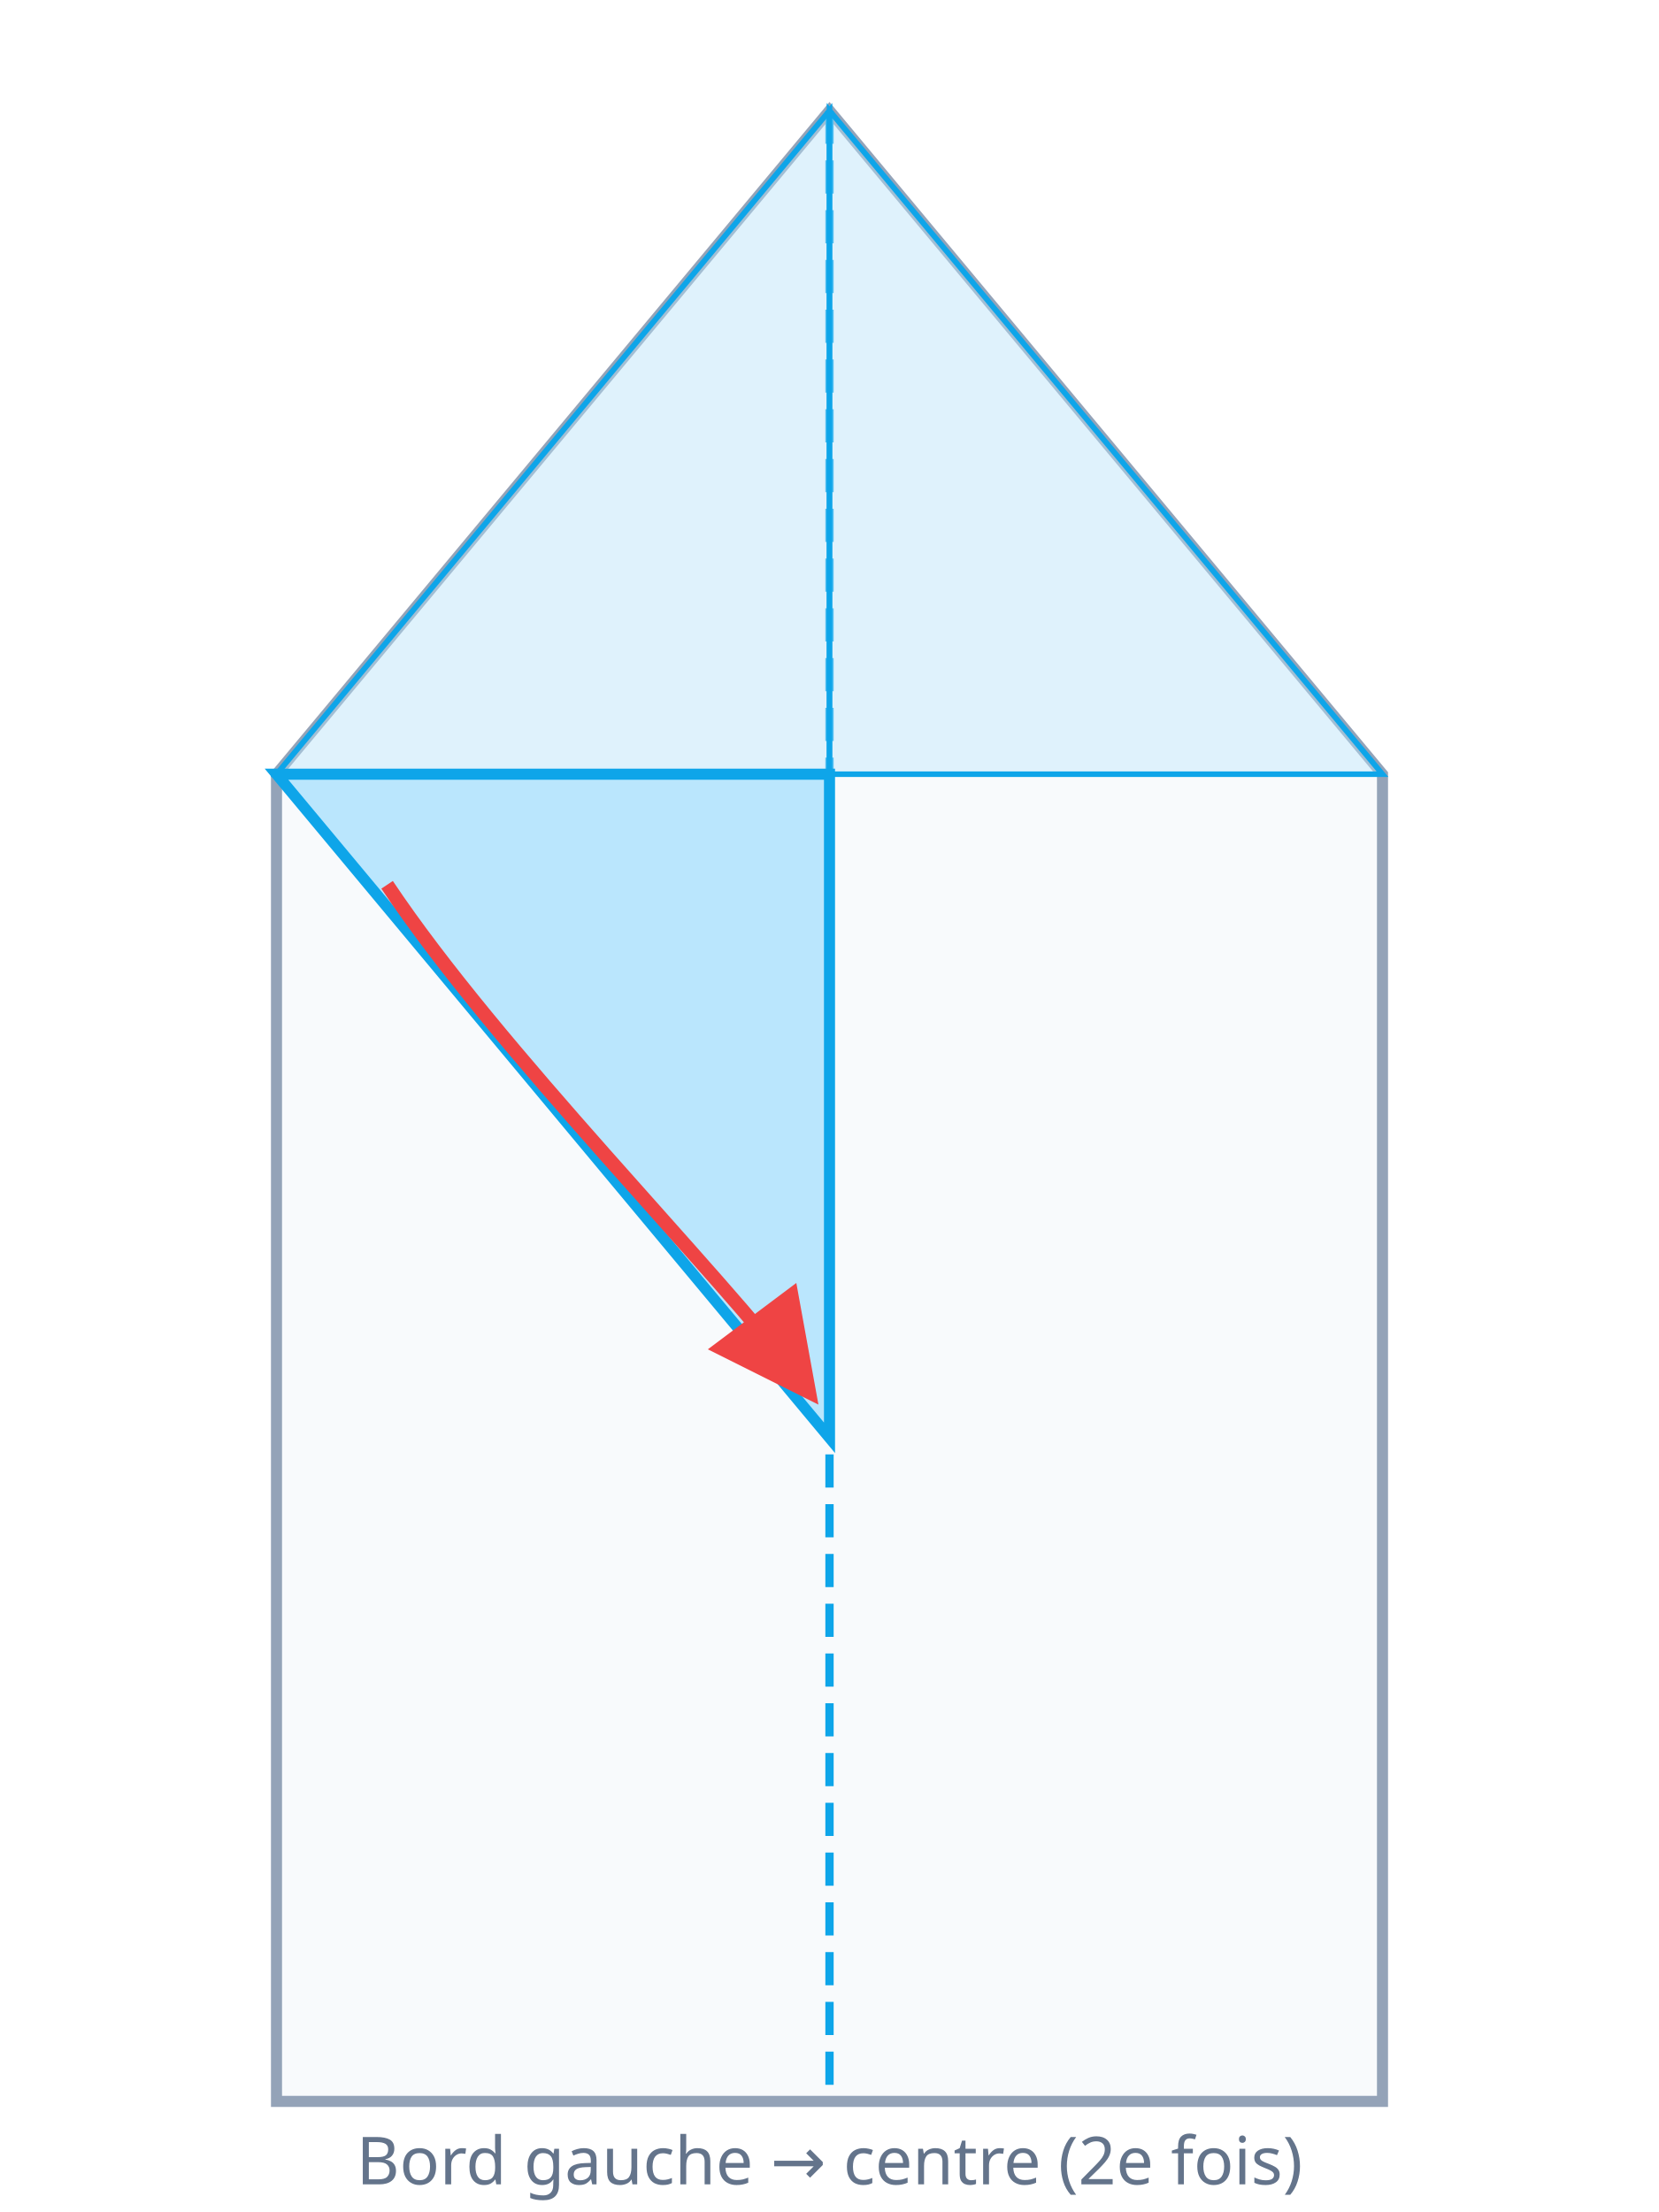
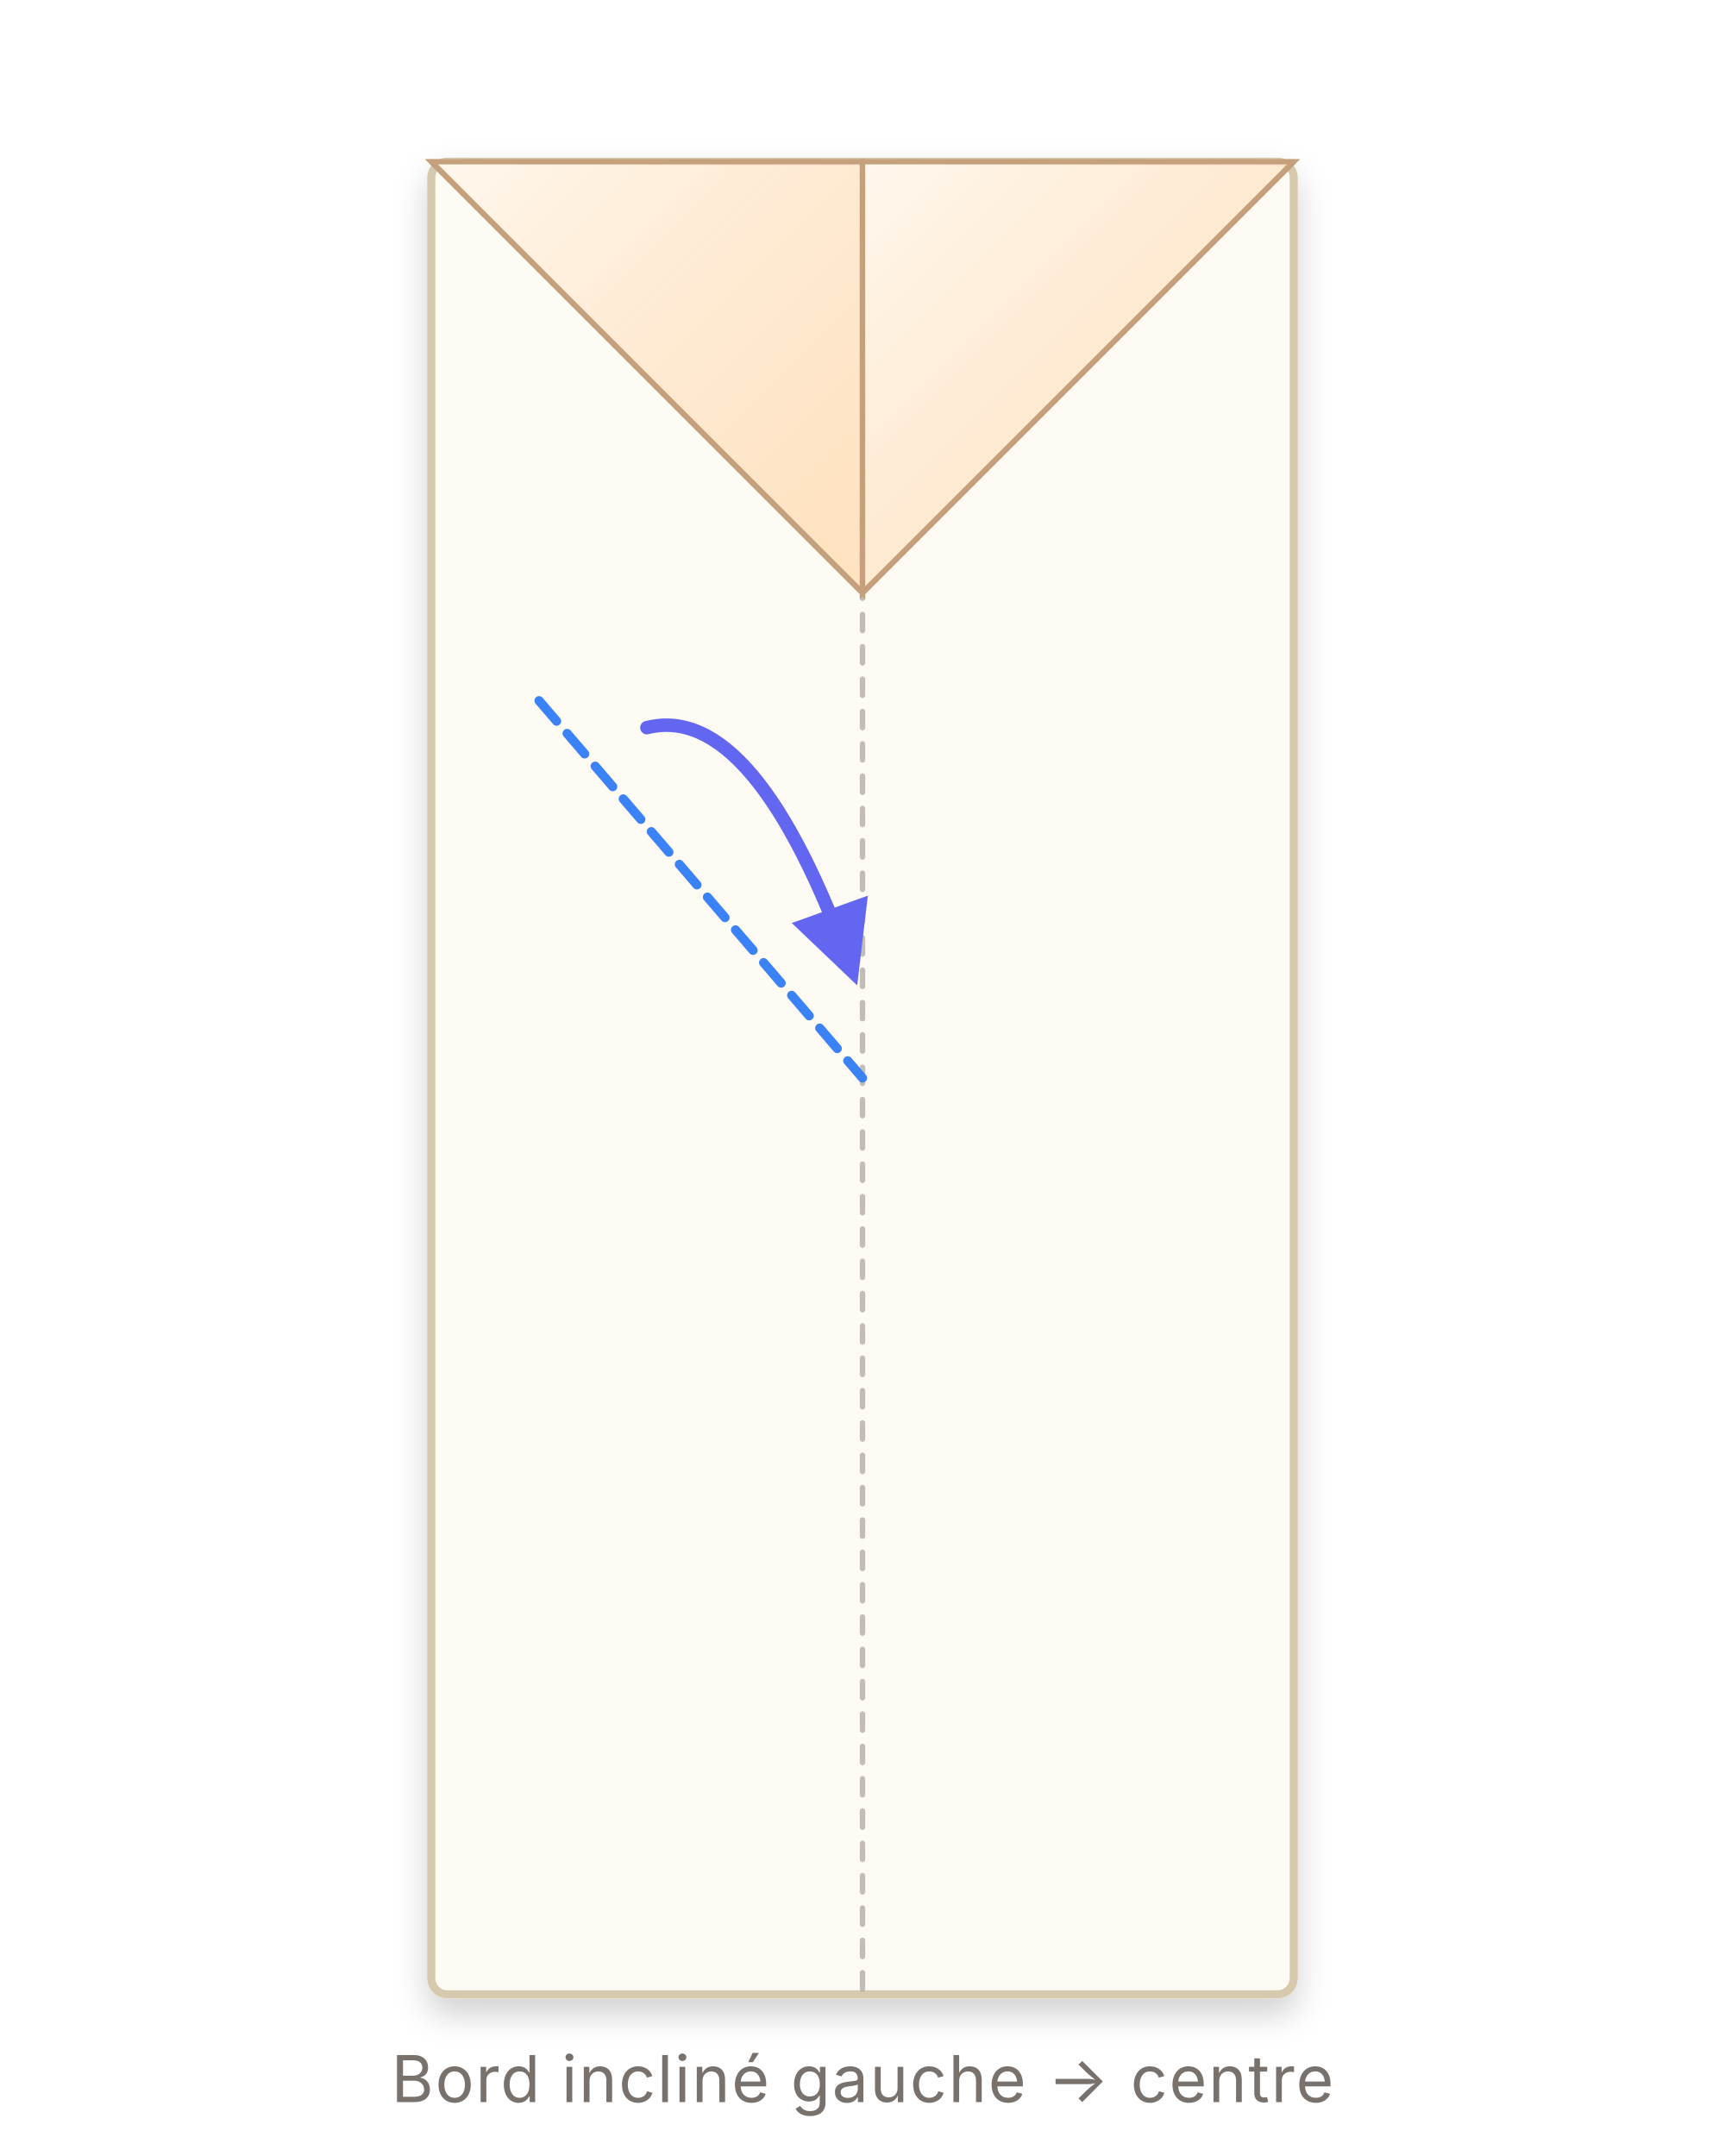
- <svg xmlns="http://www.w3.org/2000/svg" viewBox="0 0 300 400" fill="none">
-   <polygon points="150,20 50,140 50,380 250,380 250,140" fill="#f8fafc" stroke="#94a3b8" stroke-width="2" />
-   <line x1="150" y1="20" x2="150" y2="380" stroke="#0ea5e9" stroke-width="1.5" stroke-dasharray="6 3" />
-   <polygon points="50,140 150,20 150,140" fill="#bae6fd" fill-opacity="0.4" stroke="#0ea5e9" stroke-width="1" />
-   <polygon points="250,140 150,20 150,140" fill="#bae6fd" fill-opacity="0.4" stroke="#0ea5e9" stroke-width="1" />
-   <polygon points="50,140 150,260 150,140" fill="#bae6fd" stroke="#0ea5e9" stroke-width="2" />
-   <path d="M70 160 C90 190 130 230 145 250" stroke="#ef4444" stroke-width="2.5" fill="none" marker-end="url(#arr5)" />
+ <svg xmlns="http://www.w3.org/2000/svg" viewBox="0 0 320 400" fill="none" font-family="system-ui, -apple-system, sans-serif">
  <defs>
-     <marker id="arr5" markerWidth="8" markerHeight="8" refX="6" refY="4" orient="auto">
-       <path d="M0,0 L8,4 L0,8" fill="#ef4444" />
+     <filter id="ps" x="-10%" y="-10%" width="120%" height="120%">
+       <feGaussianBlur in="SourceAlpha" stdDeviation="3" />
+       <feOffset dx="0" dy="3" />
+       <feComponentTransfer>
+         <feFuncA type="linear" slope="0.18" />
+       </feComponentTransfer>
+       <feMerge>
+         <feMergeNode />
+         <feMergeNode in="SourceGraphic" />
+       </feMerge>
+     </filter>
+     <marker id="arr" viewBox="0 0 10 10" refX="8" refY="5" markerWidth="6" markerHeight="6" orient="auto-start-reverse">
+       <path d="M 0 0 L 10 5 L 0 10 z" fill="#6366f1" />
    </marker>
+     <marker id="arrT" viewBox="0 0 10 10" refX="8" refY="5" markerWidth="6" markerHeight="6" orient="auto-start-reverse">
+       <path d="M 0 0 L 10 5 L 0 10 z" fill="#14b8a6" />
+     </marker>
+     <linearGradient id="foldTri" x1="0" y1="0" x2="1" y2="1">
+       <stop offset="0" stop-color="#fff7ed" />
+       <stop offset="1" stop-color="#fed7aa" stop-opacity="0.7" />
+     </linearGradient>
  </defs>
-   <text x="150" y="395" text-anchor="middle" font-family="sans-serif" font-size="12" fill="#64748b">Bord gauche → centre (2e fois)</text>
+   <rect x="80" y="30" width="160" height="340" rx="3" fill="#fefaf4" stroke="#d6c9ae" stroke-width="1.5" filter="url(#ps)" />
+   <line x1="160" y1="30" x2="160" y2="370" stroke="#a8a29e" stroke-width="1" stroke-dasharray="3 3" stroke-linecap="round" opacity="0.7" />
+   <polygon points="80,30 160,30 160,110" fill="url(#foldTri)" stroke="#c4a07c" stroke-width="1" />
+   <polygon points="240,30 160,30 160,110" fill="url(#foldTri)" stroke="#c4a07c" stroke-width="1" />
+   <line x1="80" y1="30" x2="160" y2="110" stroke="#c4a07c" stroke-width="1" />
+   <line x1="240" y1="30" x2="160" y2="110" stroke="#c4a07c" stroke-width="1" />
+   <line x1="100" y1="130" x2="160" y2="200" stroke="#3b82f6" stroke-width="1.7" stroke-dasharray="5 3" stroke-linecap="round" />
+   <path d="M 120 135 Q 140 130 158 180" stroke="#6366f1" stroke-width="2.5" stroke-linecap="round" fill="none" marker-end="url(#arr)" />
+   <text x="160" y="390" text-anchor="middle" font-size="12" fill="#78716c" letter-spacing="0.3">Bord incliné gauche → centre</text>
</svg>
